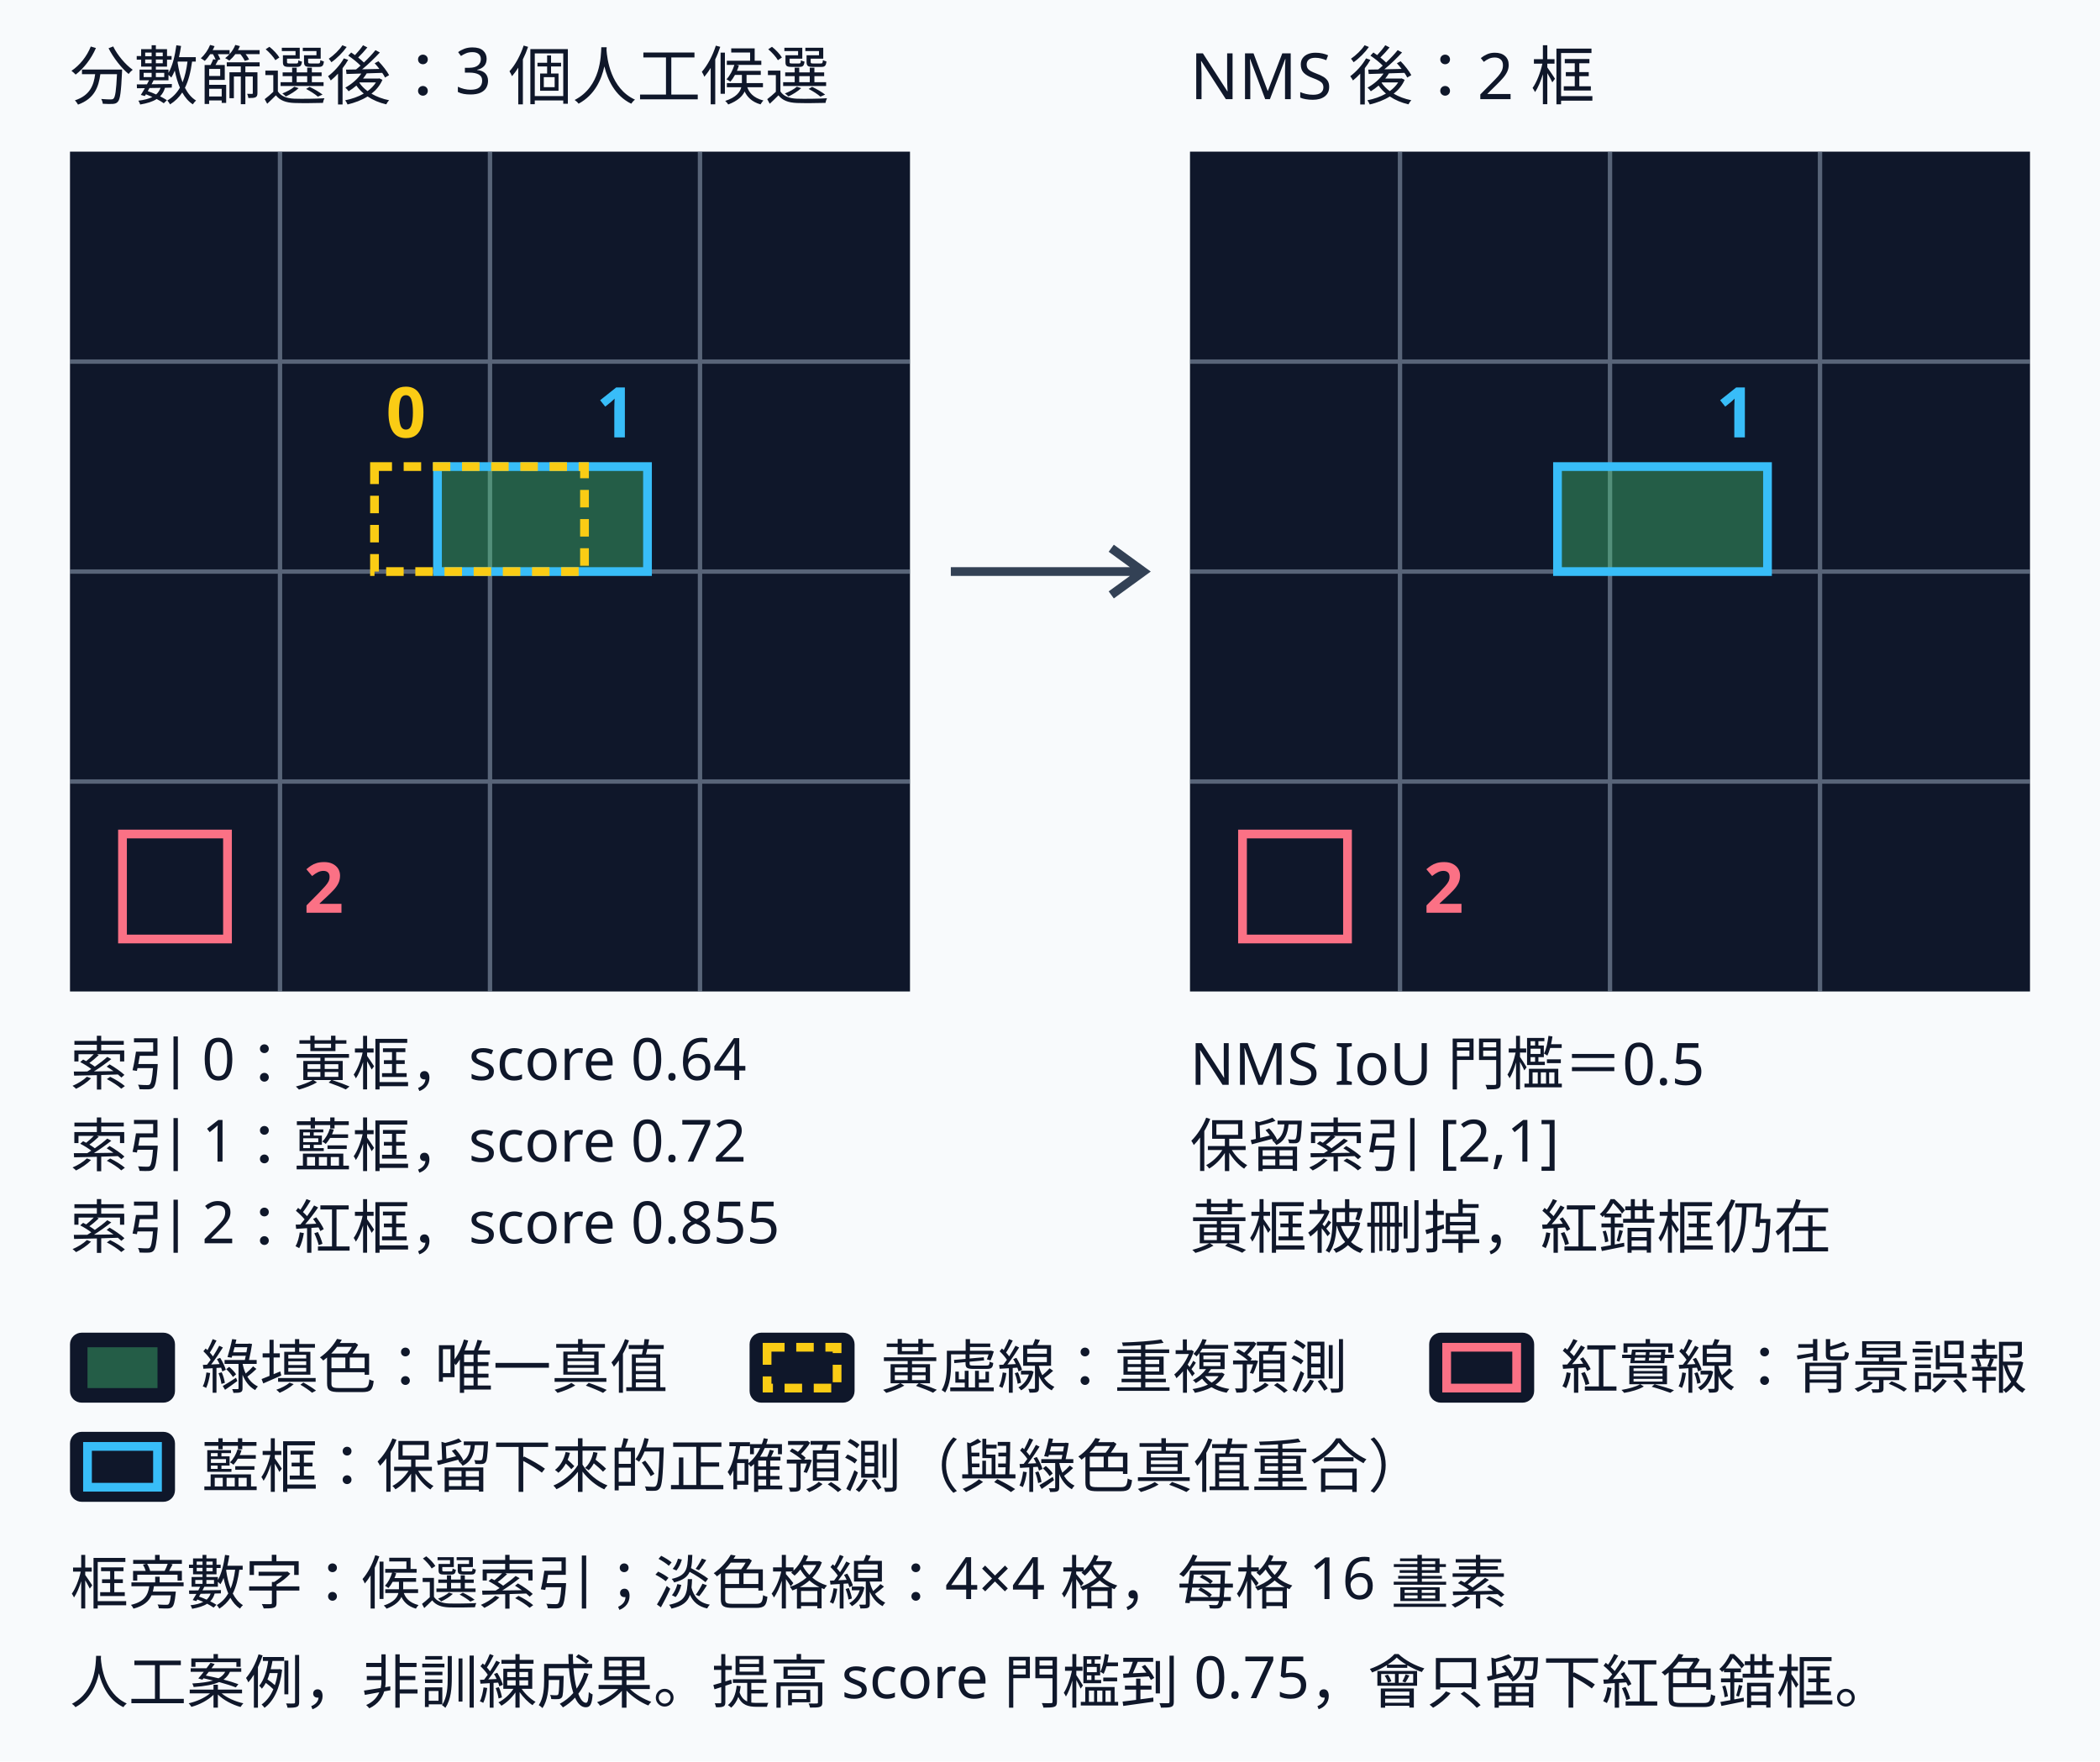
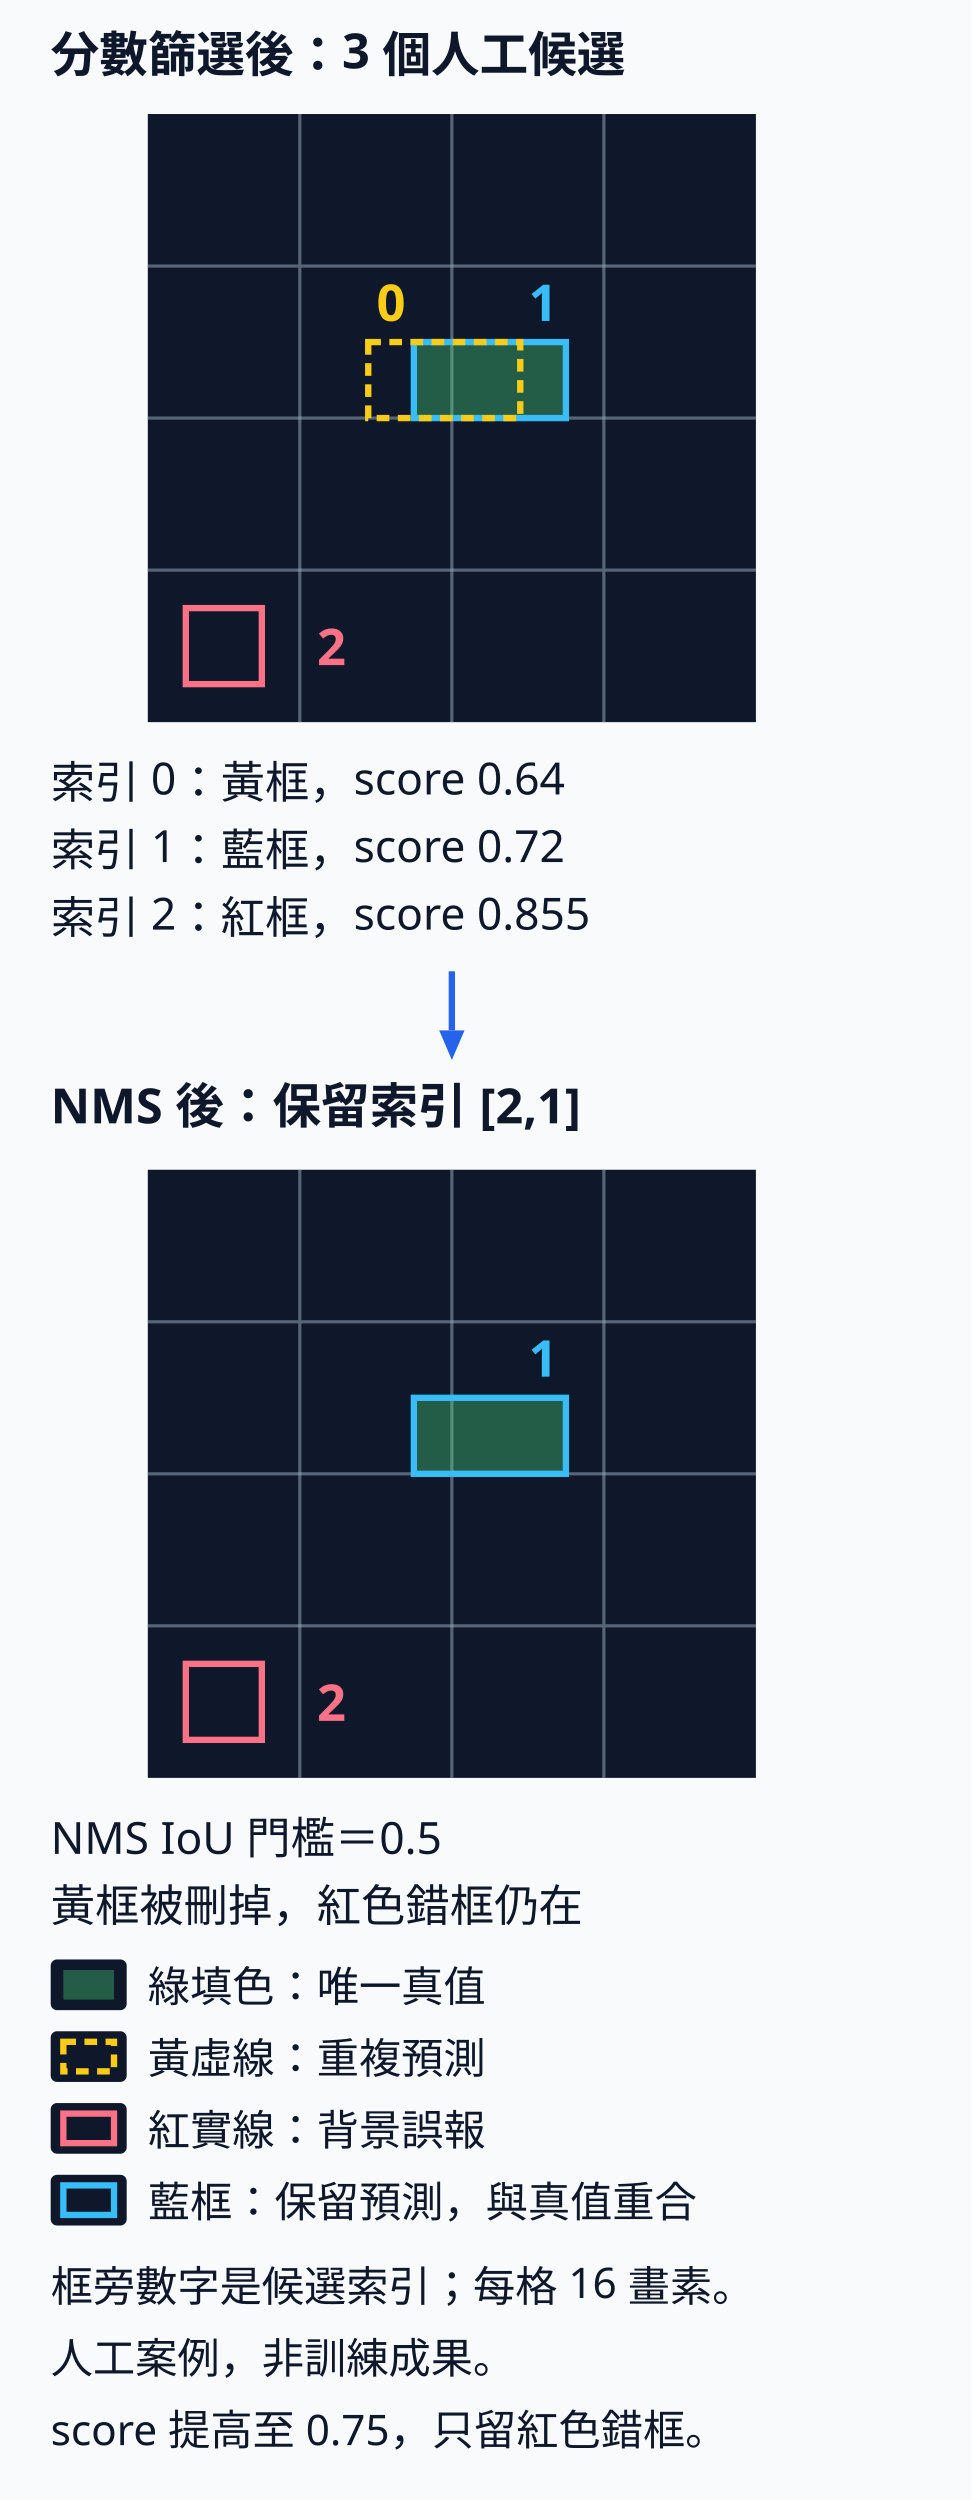
- <svg xmlns="http://www.w3.org/2000/svg" viewBox="0 0 720 604" role="img" aria-labelledby="title desc">
-   <rect width="720" height="604" fill="#f8fafc" />
-   <g fill="#0f172a">
-     <rect x="24" y="52" width="288" height="288" />
-     <rect x="408" y="52" width="288" height="288" />
-   </g>
-   <g fill="none" stroke="#94a3b8" stroke-width="1.5" stroke-opacity=".55">
-     <path d="M96 52V340M168 52V340M240 52V340M24 124H312M24 196H312M24 268H312" />
-     <path d="M480 52V340M552 52V340M624 52V340M408 124H696M408 196H696M408 268H696" />
-   </g>
-   <g fill="#4ade80" fill-opacity=".35">
-     <rect x="150" y="160" width="72" height="36" />
-     <rect x="534" y="160" width="72" height="36" />
-   </g>
-   <g fill="none" stroke="#38bdf8" stroke-width="3">
-     <rect x="150" y="160" width="72" height="36" />
-     <rect x="534" y="160" width="72" height="36" />
-   </g>
-   <rect x="128.4" y="160" width="72" height="36" fill="none" stroke="#facc15" stroke-dasharray="6 4" stroke-width="3" />
-   <g fill="none" stroke="#fb7185" stroke-width="3">
-     <rect x="42" y="286" width="36" height="36" />
-     <rect x="426" y="286" width="36" height="36" />
-   </g>
-   <g font-family="sans-serif" font-size="24" font-weight="700" text-anchor="middle">
-     <text x="139.2" y="150" fill="#facc15">0</text>
-     <text x="211.2" y="150" fill="#38bdf8">1</text>
-     <text x="111" y="313" fill="#fb7185">2</text>
-     <text x="595.2" y="150" fill="#38bdf8">1</text>
-     <text x="495" y="313" fill="#fb7185">2</text>
-   </g>
-   <path d="M326 196H392M381 188L392 196L381 204" fill="none" stroke="#334155" stroke-width="3" />
-   <g fill="#0f172a">
-     <rect x="24" y="457" width="36" height="24" rx="4" />
-     <rect x="257" y="457" width="36" height="24" rx="4" />
-     <rect x="490" y="457" width="36" height="24" rx="4" />
-     <rect x="24" y="491" width="36" height="24" rx="4" />
-   </g>
-   <rect x="30" y="462" width="24" height="14" fill="#4ade80" fill-opacity=".35" />
-   <rect x="263" y="462" width="24" height="14" fill="none" stroke="#facc15" stroke-dasharray="6 4" stroke-width="3" />
-   <rect x="496" y="462" width="24" height="14" fill="none" stroke="#fb7185" stroke-width="3" />
-   <rect x="30" y="496" width="24" height="14" fill="none" stroke="#38bdf8" stroke-width="3" />
-   <g font-family="sans-serif" font-size="20" fill="#0f172a">
-     <text x="24" y="34" font-size="22">分數篩選後：3 個人工候選</text>
-     <text x="408" y="34" font-size="22">NMS 後：2 框</text>
-     <text x="24" y="372">索引 0：黃框，score 0.64</text>
-     <text x="24" y="400">索引 1：藍框，score 0.72</text>
-     <text x="24" y="428">索引 2：紅框，score 0.855</text>
-     <text x="408" y="372">NMS IoU 門檻＝0.5</text>
-     <text x="408" y="400">保留索引 [2,1]</text>
-     <text x="408" y="428">黃框被刪掉，紅錯框仍在</text>
-     <text x="69" y="476">綠填色：唯一真值</text>
-     <text x="302" y="476">黃虛線：重複預測</text>
-     <text x="535" y="476">紅實線：背景誤報</text>
-     <text x="69" y="510">藍框：保留下來的正確預測（與綠色真值重合）</text>
-     <text x="24" y="550">框旁數字：候選索引；淡色格線：4×4 格，每格 16 畫素</text>
-     <text x="24" y="584">人工案例，非訓練成果。提高 score 門檻到 0.75，會只留下紅色錯框。</text>
-   </g>
+ <svg xmlns="http://www.w3.org/2000/svg" viewBox="0 0 460 1184" role="img" aria-labelledby="title desc">
+   <defs>
+     <marker id="flow" viewBox="0 0 14 12" refX="0" refY="6" markerWidth="14" markerHeight="12" markerUnits="userSpaceOnUse" orient="auto">
+       <path d="M0 0L14 6L0 12Z" fill="#2563eb" />
+     </marker>
+     <marker id="weight" viewBox="0 0 16 14" refX="0" refY="7" markerWidth="16" markerHeight="14" markerUnits="userSpaceOnUse" orient="auto">
+       <path d="M0 0L16 7L0 14Z" fill="#b45309" />
+     </marker>
+   </defs>
+   <rect x="0" y="0" width="460" height="1184" rx="0" fill="#f8fafc" />
+   <text x="24" y="34" font-family="sans-serif" font-size="23" text-anchor="start" fill="#0f172a" font-weight="700">分數篩選後：3 個人工候選</text>
+   <rect x="70" y="54" width="288" height="288" rx="0" fill="#0f172a" />
+   <path d="M142 54V342M70 126H358" fill="none" stroke="#94a3b8" stroke-width="1.5" stroke-opacity=".55" />
+   <path d="M214 54V342M70 198H358" fill="none" stroke="#94a3b8" stroke-width="1.5" stroke-opacity=".55" />
+   <path d="M286 54V342M70 270H358" fill="none" stroke="#94a3b8" stroke-width="1.5" stroke-opacity=".55" />
+   <rect x="196" y="162" width="72" height="36" rx="0" fill="#4ade80" fill-opacity=".35" />
+   <rect x="196" y="162" width="72" height="36" rx="0" fill="none" stroke="#38bdf8" stroke-width="2" style="stroke-width:3" />
+   <rect x="88" y="288" width="36" height="36" rx="0" fill="none" stroke="#fb7185" stroke-width="2" style="stroke-width:3" />
+   <rect x="174.4" y="162" width="72" height="36" rx="0" fill="none" stroke="#facc15" stroke-width="2" stroke-dasharray="6 4" style="stroke-width:3" />
+   <text x="185.2" y="152" font-family="sans-serif" font-size="24" text-anchor="middle" fill="#facc15" font-weight="700">0</text>
+   <text x="257.2" y="152" font-family="sans-serif" font-size="24" text-anchor="middle" fill="#38bdf8" font-weight="700">1</text>
+   <text x="157" y="315" font-family="sans-serif" font-size="24" text-anchor="middle" fill="#fb7185" font-weight="700">2</text>
+   <text x="24" y="378" font-family="sans-serif" font-size="21" text-anchor="start" fill="#0f172a" font-weight="normal">索引 0：黃框，score 0.64</text>
+   <text x="24" y="410" font-family="sans-serif" font-size="21" text-anchor="start" fill="#0f172a" font-weight="normal">索引 1：藍框，score 0.72</text>
+   <text x="24" y="442" font-family="sans-serif" font-size="21" text-anchor="start" fill="#0f172a" font-weight="normal">索引 2：紅框，score 0.855</text>
+   <path d="M214 460V488" fill="none" stroke="#2563eb" stroke-width="3" marker-end="url(#flow)" />
+   <text x="24" y="532" font-family="sans-serif" font-size="23" text-anchor="start" fill="#0f172a" font-weight="700">NMS 後：保留索引 [2,1]</text>
+   <rect x="70" y="554" width="288" height="288" rx="0" fill="#0f172a" />
+   <path d="M142 554V842M70 626H358" fill="none" stroke="#94a3b8" stroke-width="1.5" stroke-opacity=".55" />
+   <path d="M214 554V842M70 698H358" fill="none" stroke="#94a3b8" stroke-width="1.5" stroke-opacity=".55" />
+   <path d="M286 554V842M70 770H358" fill="none" stroke="#94a3b8" stroke-width="1.5" stroke-opacity=".55" />
+   <rect x="196" y="662" width="72" height="36" rx="0" fill="#4ade80" fill-opacity=".35" />
+   <rect x="196" y="662" width="72" height="36" rx="0" fill="none" stroke="#38bdf8" stroke-width="2" style="stroke-width:3" />
+   <rect x="88" y="788" width="36" height="36" rx="0" fill="none" stroke="#fb7185" stroke-width="2" style="stroke-width:3" />
+   <text x="257.2" y="652" font-family="sans-serif" font-size="24" text-anchor="middle" fill="#38bdf8" font-weight="700">1</text>
+   <text x="157" y="815" font-family="sans-serif" font-size="24" text-anchor="middle" fill="#fb7185" font-weight="700">2</text>
+   <text x="24" y="878" font-family="sans-serif" font-size="21" text-anchor="start" fill="#0f172a" font-weight="normal">NMS IoU 門檻＝0.5</text>
+   <text x="24" y="910" font-family="sans-serif" font-size="21" text-anchor="start" fill="#0f172a" font-weight="normal">黃框被刪掉，紅色錯框仍在</text>
+   <rect x="24" y="928" width="36" height="24" rx="3" fill="#0f172a" />
+   <rect x="30" y="933" width="24" height="14" rx="0" fill="#4ade80" fill-opacity=".35" />
+   <text x="70" y="948" font-family="sans-serif" font-size="20" text-anchor="start" fill="#0f172a" font-weight="normal">綠填色：唯一真值</text>
+   <rect x="24" y="962" width="36" height="24" rx="3" fill="#0f172a" />
+   <rect x="30" y="967" width="24" height="14" rx="0" fill="none" stroke="#facc15" stroke-width="2" style="stroke-width:3" stroke-dasharray="6 4" />
+   <text x="70" y="982" font-family="sans-serif" font-size="20" text-anchor="start" fill="#0f172a" font-weight="normal">黃虛線：重複預測</text>
+   <rect x="24" y="996" width="36" height="24" rx="3" fill="#0f172a" />
+   <rect x="30" y="1001" width="24" height="14" rx="0" fill="none" stroke="#fb7185" stroke-width="2" style="stroke-width:3" />
+   <text x="70" y="1016" font-family="sans-serif" font-size="20" text-anchor="start" fill="#0f172a" font-weight="normal">紅實線：背景誤報</text>
+   <rect x="24" y="1030" width="36" height="24" rx="3" fill="#0f172a" />
+   <rect x="30" y="1035" width="24" height="14" rx="0" fill="none" stroke="#38bdf8" stroke-width="2" style="stroke-width:3" />
+   <text x="70" y="1050" font-family="sans-serif" font-size="20" text-anchor="start" fill="#0f172a" font-weight="normal">藍框：保留預測，與真值重合</text>
+   <text x="24" y="1090" font-family="sans-serif" font-size="20" text-anchor="start" fill="#0f172a" font-weight="normal">框旁數字是候選索引；每格 16 畫素。</text>
+   <text x="24" y="1124" font-family="sans-serif" font-size="20" text-anchor="start" fill="#0f172a" font-weight="normal">人工案例，非訓練成果。</text>
+   <text x="24" y="1158" font-family="sans-serif" font-size="20" text-anchor="start" fill="#0f172a" font-weight="normal">score 提高至 0.75，只留紅色錯框。</text>
</svg>
